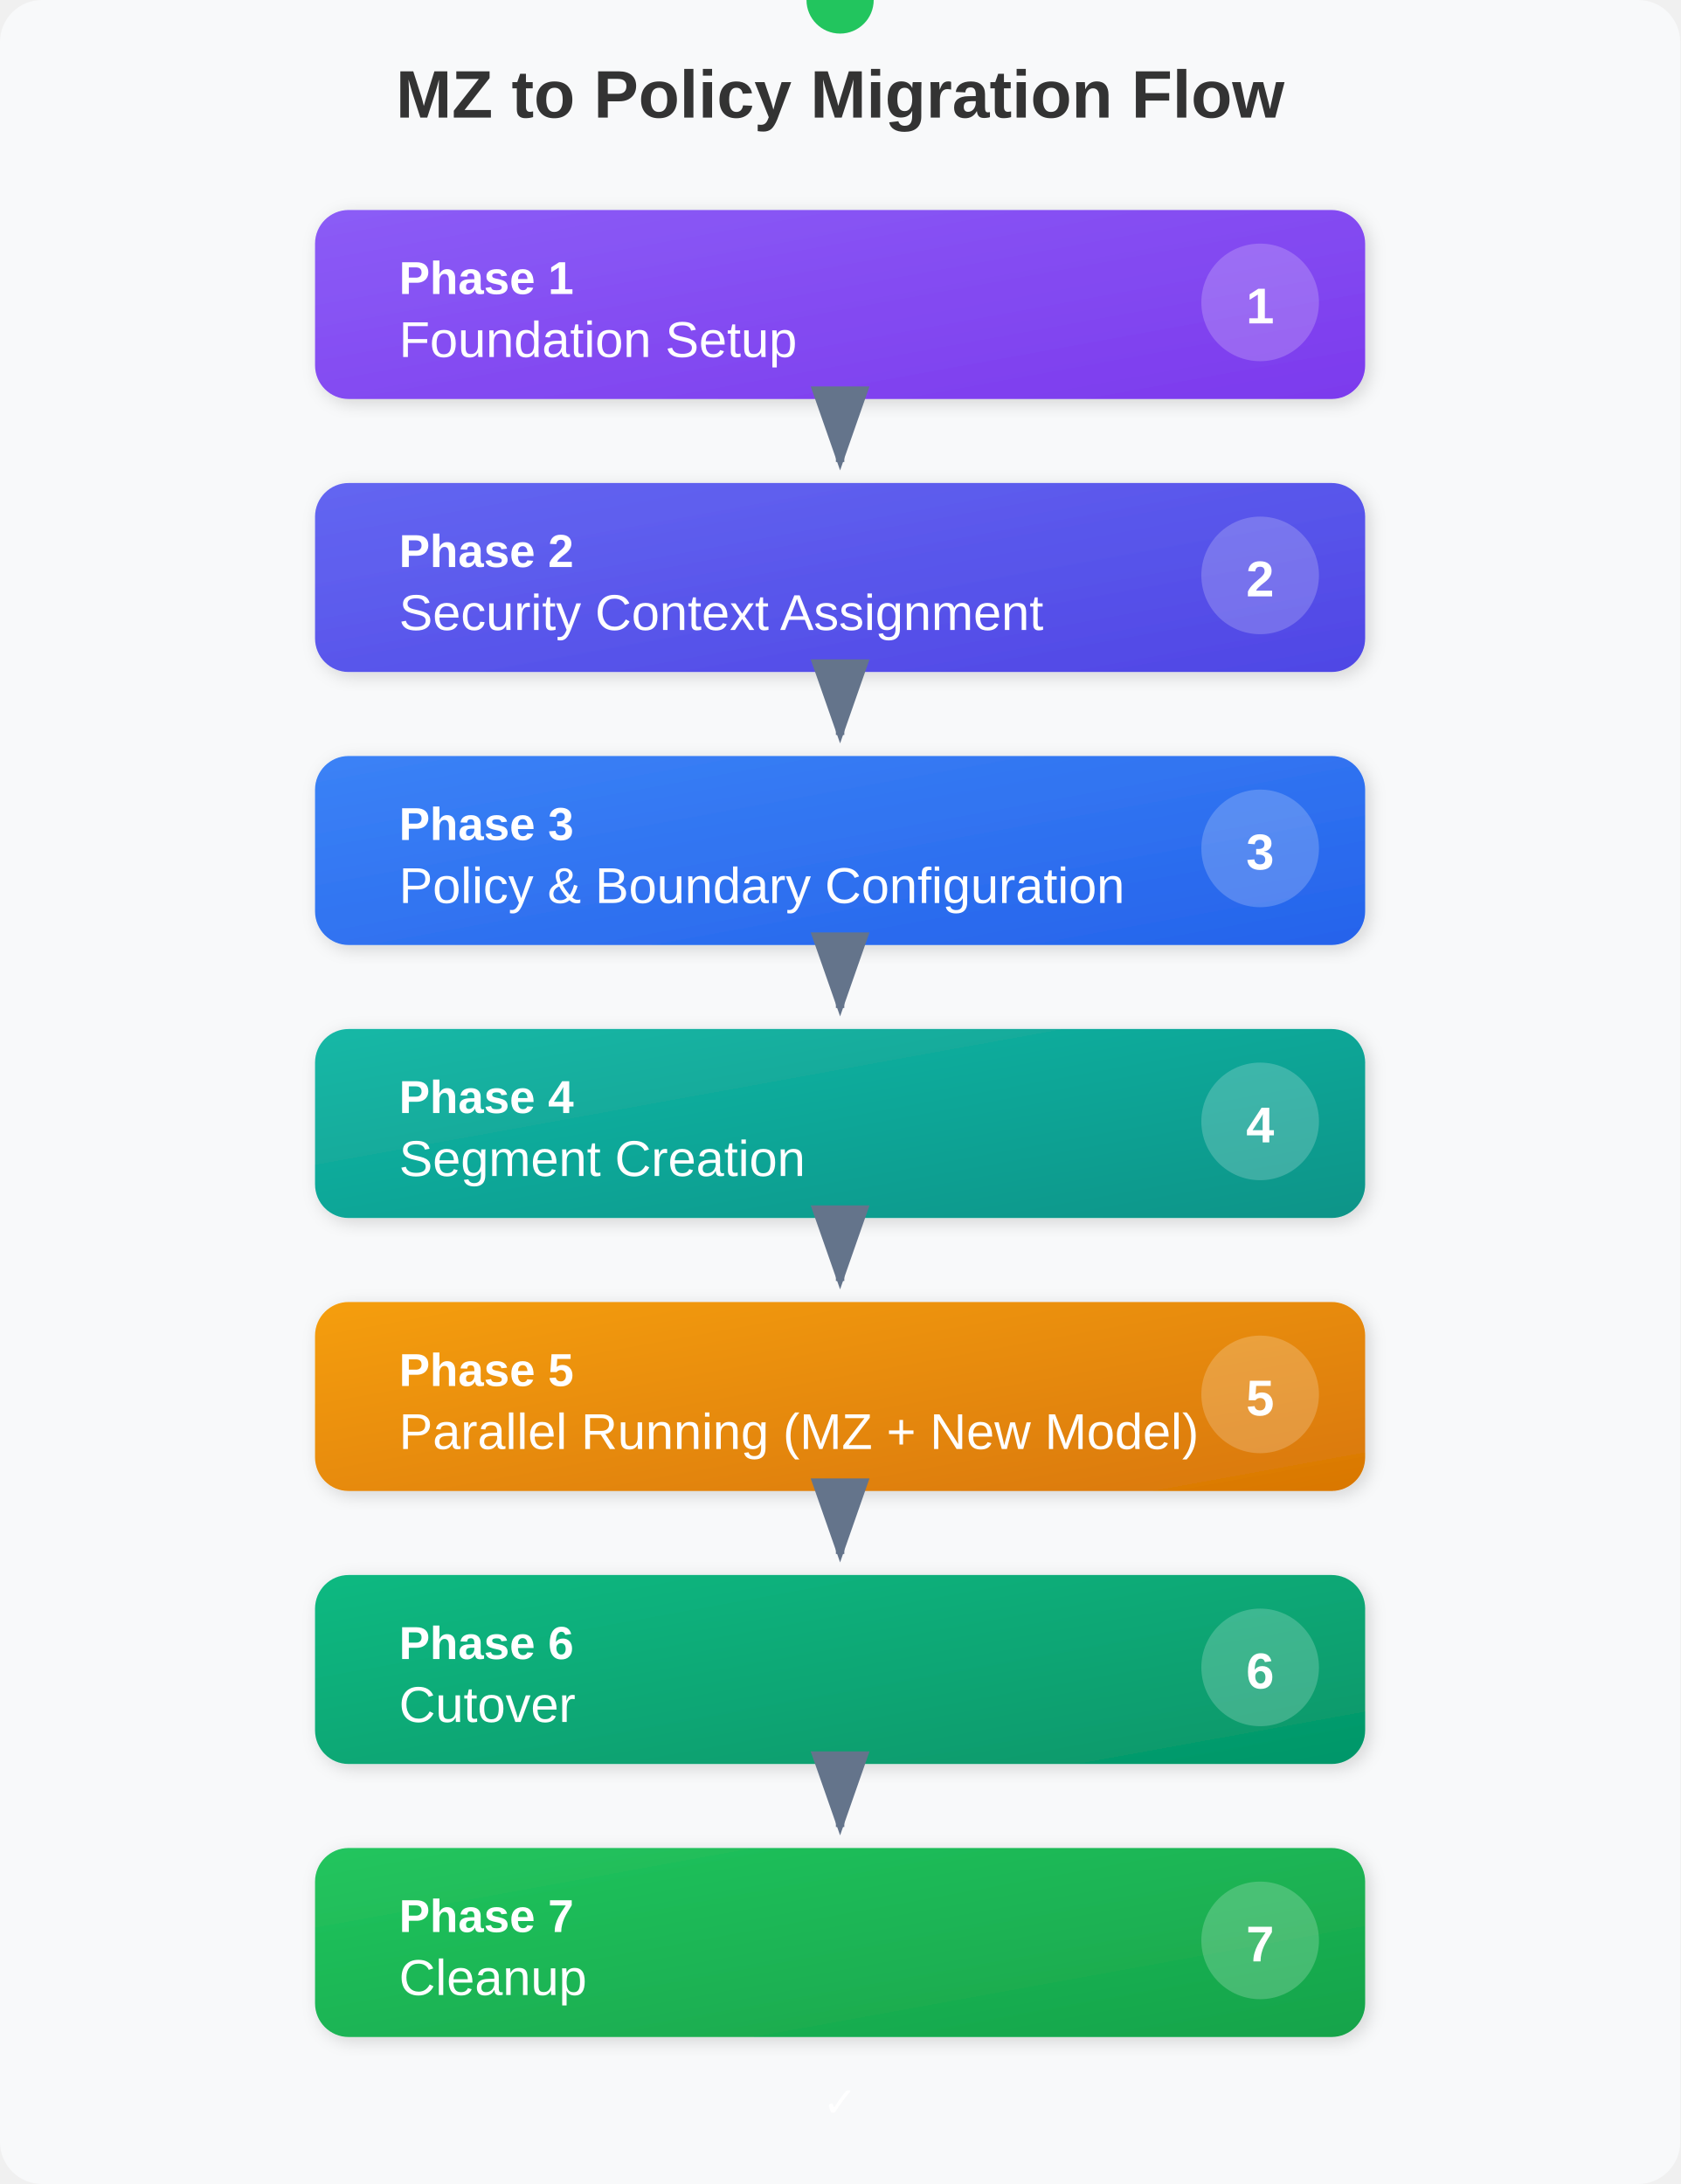
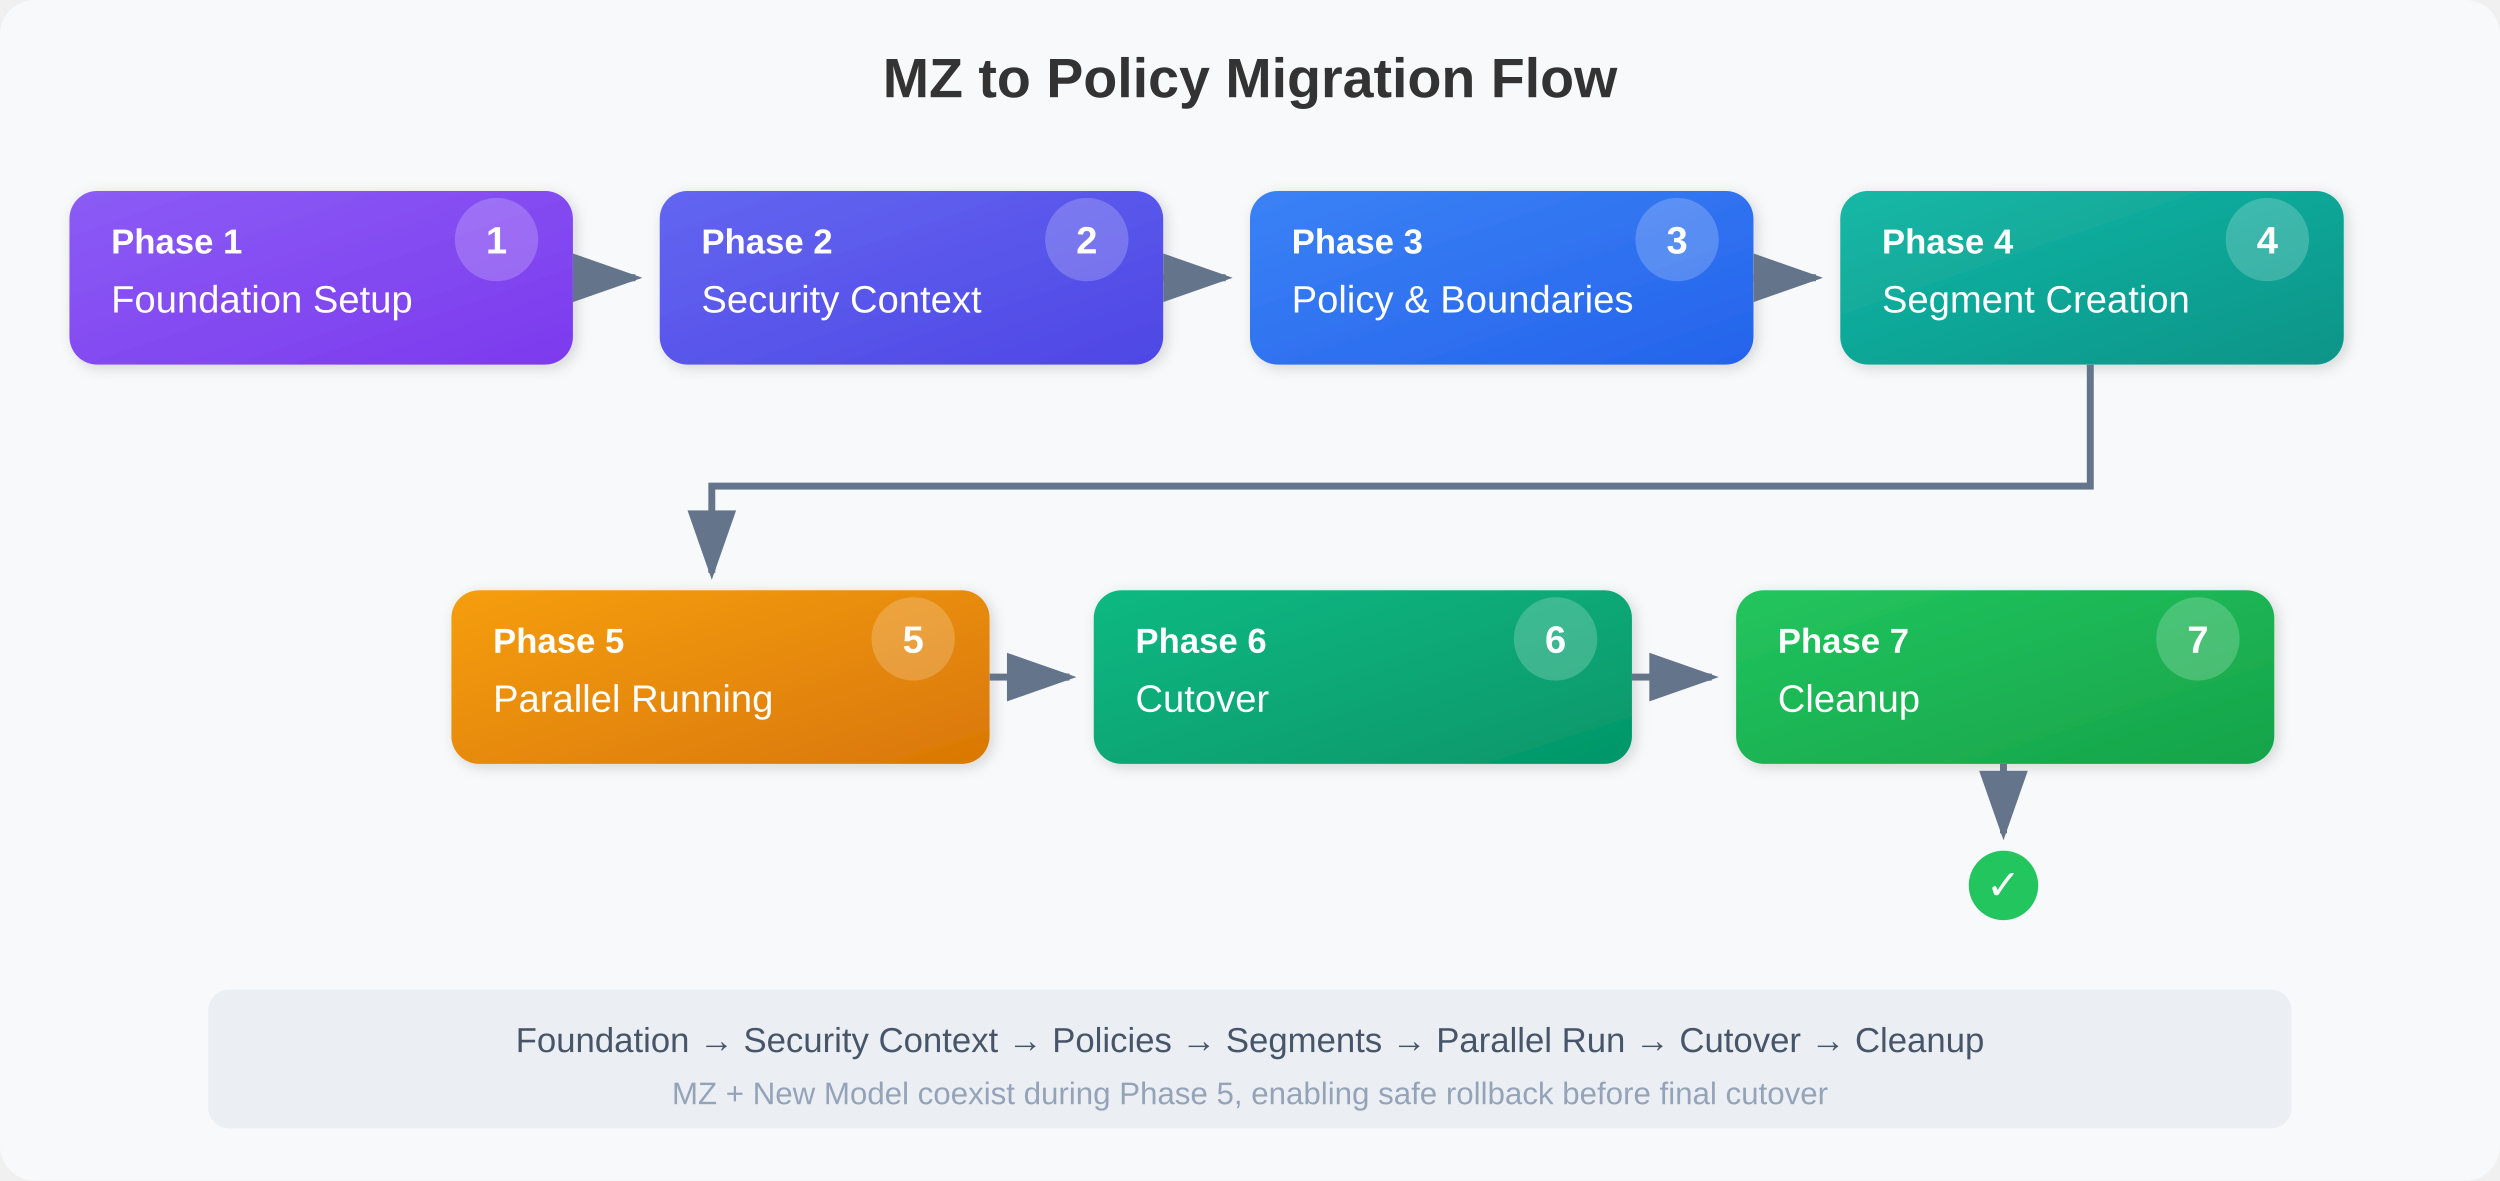
- <svg xmlns="http://www.w3.org/2000/svg" viewBox="0 0 400 520">
+ <svg xmlns="http://www.w3.org/2000/svg" viewBox="0 0 720 340">
  <defs>
    <linearGradient id="p1Grad" x1="0%" y1="0%" x2="100%" y2="100%">
      <stop offset="0%" style="stop-color:#8b5cf6;stop-opacity:1" />
      <stop offset="100%" style="stop-color:#7c3aed;stop-opacity:1" />
    </linearGradient>
    <linearGradient id="p2Grad" x1="0%" y1="0%" x2="100%" y2="100%">
      <stop offset="0%" style="stop-color:#6366f1;stop-opacity:1" />
      <stop offset="100%" style="stop-color:#4f46e5;stop-opacity:1" />
    </linearGradient>
    <linearGradient id="p3Grad" x1="0%" y1="0%" x2="100%" y2="100%">
      <stop offset="0%" style="stop-color:#3b82f6;stop-opacity:1" />
      <stop offset="100%" style="stop-color:#2563eb;stop-opacity:1" />
    </linearGradient>
    <linearGradient id="p4Grad" x1="0%" y1="0%" x2="100%" y2="100%">
      <stop offset="0%" style="stop-color:#14b8a6;stop-opacity:1" />
      <stop offset="100%" style="stop-color:#0d9488;stop-opacity:1" />
    </linearGradient>
    <linearGradient id="p5Grad" x1="0%" y1="0%" x2="100%" y2="100%">
      <stop offset="0%" style="stop-color:#f59e0b;stop-opacity:1" />
      <stop offset="100%" style="stop-color:#d97706;stop-opacity:1" />
    </linearGradient>
    <linearGradient id="p6Grad" x1="0%" y1="0%" x2="100%" y2="100%">
      <stop offset="0%" style="stop-color:#10b981;stop-opacity:1" />
      <stop offset="100%" style="stop-color:#059669;stop-opacity:1" />
    </linearGradient>
    <linearGradient id="p7Grad" x1="0%" y1="0%" x2="100%" y2="100%">
      <stop offset="0%" style="stop-color:#22c55e;stop-opacity:1" />
      <stop offset="100%" style="stop-color:#16a34a;stop-opacity:1" />
    </linearGradient>
    <filter id="flowShadow">
      <feDropShadow dx="1" dy="1" stdDeviation="2" flood-opacity="0.15" />
    </filter>
    <marker id="flowArrow" markerWidth="10" markerHeight="7" refX="9" refY="3.5" orient="auto">
      <polygon points="0 0, 10 3.5, 0 7" fill="#64748b" />
    </marker>
  </defs>
-   <rect width="400" height="520" fill="#f8f9fa" rx="10" />
-   <text x="200" y="28" font-family="Arial, sans-serif" font-size="16" font-weight="bold" fill="#333" text-anchor="middle">MZ to Policy Migration Flow</text>
-   <rect x="75" y="50" width="250" height="45" rx="8" fill="url(#p1Grad)" filter="url(#flowShadow)" />
-   <text x="95" y="70" font-family="Arial, sans-serif" font-size="11" font-weight="bold" fill="white">Phase 1</text>
-   <text x="95" y="85" font-family="Arial, sans-serif" font-size="12" fill="white">Foundation Setup</text>
-   <circle cx="300" cy="72" r="14" fill="rgba(255,255,255,0.2)" />
-   <text x="300" y="77" font-family="Arial, sans-serif" font-size="12" font-weight="bold" fill="white" text-anchor="middle">1</text>
-   <line x1="200" y1="95" x2="200" y2="110" stroke="#64748b" stroke-width="2" marker-end="url(#flowArrow)" />
-   <rect x="75" y="115" width="250" height="45" rx="8" fill="url(#p2Grad)" filter="url(#flowShadow)" />
-   <text x="95" y="135" font-family="Arial, sans-serif" font-size="11" font-weight="bold" fill="white">Phase 2</text>
-   <text x="95" y="150" font-family="Arial, sans-serif" font-size="12" fill="white">Security Context Assignment</text>
-   <circle cx="300" cy="137" r="14" fill="rgba(255,255,255,0.2)" />
-   <text x="300" y="142" font-family="Arial, sans-serif" font-size="12" font-weight="bold" fill="white" text-anchor="middle">2</text>
-   <line x1="200" y1="160" x2="200" y2="175" stroke="#64748b" stroke-width="2" marker-end="url(#flowArrow)" />
-   <rect x="75" y="180" width="250" height="45" rx="8" fill="url(#p3Grad)" filter="url(#flowShadow)" />
-   <text x="95" y="200" font-family="Arial, sans-serif" font-size="11" font-weight="bold" fill="white">Phase 3</text>
-   <text x="95" y="215" font-family="Arial, sans-serif" font-size="12" fill="white">Policy &amp; Boundary Configuration</text>
-   <circle cx="300" cy="202" r="14" fill="rgba(255,255,255,0.2)" />
-   <text x="300" y="207" font-family="Arial, sans-serif" font-size="12" font-weight="bold" fill="white" text-anchor="middle">3</text>
-   <line x1="200" y1="225" x2="200" y2="240" stroke="#64748b" stroke-width="2" marker-end="url(#flowArrow)" />
-   <rect x="75" y="245" width="250" height="45" rx="8" fill="url(#p4Grad)" filter="url(#flowShadow)" />
-   <text x="95" y="265" font-family="Arial, sans-serif" font-size="11" font-weight="bold" fill="white">Phase 4</text>
-   <text x="95" y="280" font-family="Arial, sans-serif" font-size="12" fill="white">Segment Creation</text>
-   <circle cx="300" cy="267" r="14" fill="rgba(255,255,255,0.2)" />
-   <text x="300" y="272" font-family="Arial, sans-serif" font-size="12" font-weight="bold" fill="white" text-anchor="middle">4</text>
-   <line x1="200" y1="290" x2="200" y2="305" stroke="#64748b" stroke-width="2" marker-end="url(#flowArrow)" />
-   <rect x="75" y="310" width="250" height="45" rx="8" fill="url(#p5Grad)" filter="url(#flowShadow)" />
-   <text x="95" y="330" font-family="Arial, sans-serif" font-size="11" font-weight="bold" fill="white">Phase 5</text>
-   <text x="95" y="345" font-family="Arial, sans-serif" font-size="12" fill="white">Parallel Running (MZ + New Model)</text>
-   <circle cx="300" cy="332" r="14" fill="rgba(255,255,255,0.2)" />
-   <text x="300" y="337" font-family="Arial, sans-serif" font-size="12" font-weight="bold" fill="white" text-anchor="middle">5</text>
-   <line x1="200" y1="355" x2="200" y2="370" stroke="#64748b" stroke-width="2" marker-end="url(#flowArrow)" />
-   <rect x="75" y="375" width="250" height="45" rx="8" fill="url(#p6Grad)" filter="url(#flowShadow)" />
-   <text x="95" y="395" font-family="Arial, sans-serif" font-size="11" font-weight="bold" fill="white">Phase 6</text>
-   <text x="95" y="410" font-family="Arial, sans-serif" font-size="12" fill="white">Cutover</text>
-   <circle cx="300" cy="397" r="14" fill="rgba(255,255,255,0.2)" />
-   <text x="300" y="402" font-family="Arial, sans-serif" font-size="12" font-weight="bold" fill="white" text-anchor="middle">6</text>
-   <line x1="200" y1="420" x2="200" y2="435" stroke="#64748b" stroke-width="2" marker-end="url(#flowArrow)" />
-   <rect x="75" y="440" width="250" height="45" rx="8" fill="url(#p7Grad)" filter="url(#flowShadow)" />
-   <text x="95" y="460" font-family="Arial, sans-serif" font-size="11" font-weight="bold" fill="white">Phase 7</text>
-   <text x="95" y="475" font-family="Arial, sans-serif" font-size="12" fill="white">Cleanup</text>
-   <circle cx="300" cy="462" r="14" fill="rgba(255,255,255,0.2)" />
-   <text x="300" y="467" font-family="Arial, sans-serif" font-size="12" font-weight="bold" fill="white" text-anchor="middle">7</text>
-   <circle cx="200" y="500" r="8" fill="#22c55e" />
-   <text x="200" y="504" font-family="Arial, sans-serif" font-size="10" font-weight="bold" fill="white" text-anchor="middle">✓</text>
+   <rect width="720" height="340" fill="#f8f9fa" rx="10" />
+   <text x="360" y="28" font-family="Arial, sans-serif" font-size="16" font-weight="bold" fill="#333" text-anchor="middle">MZ to Policy Migration Flow</text>
+   <rect x="20" y="55" width="145" height="50" rx="8" fill="url(#p1Grad)" filter="url(#flowShadow)" />
+   <circle cx="143" cy="69" r="12" fill="rgba(255,255,255,0.2)" />
+   <text x="143" y="73" font-family="Arial, sans-serif" font-size="11" font-weight="bold" fill="white" text-anchor="middle">1</text>
+   <text x="32" y="73" font-family="Arial, sans-serif" font-size="10" font-weight="bold" fill="white">Phase 1</text>
+   <text x="32" y="90" font-family="Arial, sans-serif" font-size="11" fill="white">Foundation Setup</text>
+   <line x1="165" y1="80" x2="183" y2="80" stroke="#64748b" stroke-width="2" marker-end="url(#flowArrow)" />
+   <rect x="190" y="55" width="145" height="50" rx="8" fill="url(#p2Grad)" filter="url(#flowShadow)" />
+   <circle cx="313" cy="69" r="12" fill="rgba(255,255,255,0.2)" />
+   <text x="313" y="73" font-family="Arial, sans-serif" font-size="11" font-weight="bold" fill="white" text-anchor="middle">2</text>
+   <text x="202" y="73" font-family="Arial, sans-serif" font-size="10" font-weight="bold" fill="white">Phase 2</text>
+   <text x="202" y="90" font-family="Arial, sans-serif" font-size="11" fill="white">Security Context</text>
+   <line x1="335" y1="80" x2="353" y2="80" stroke="#64748b" stroke-width="2" marker-end="url(#flowArrow)" />
+   <rect x="360" y="55" width="145" height="50" rx="8" fill="url(#p3Grad)" filter="url(#flowShadow)" />
+   <circle cx="483" cy="69" r="12" fill="rgba(255,255,255,0.2)" />
+   <text x="483" y="73" font-family="Arial, sans-serif" font-size="11" font-weight="bold" fill="white" text-anchor="middle">3</text>
+   <text x="372" y="73" font-family="Arial, sans-serif" font-size="10" font-weight="bold" fill="white">Phase 3</text>
+   <text x="372" y="90" font-family="Arial, sans-serif" font-size="11" fill="white">Policy &amp; Boundaries</text>
+   <line x1="505" y1="80" x2="523" y2="80" stroke="#64748b" stroke-width="2" marker-end="url(#flowArrow)" />
+   <rect x="530" y="55" width="145" height="50" rx="8" fill="url(#p4Grad)" filter="url(#flowShadow)" />
+   <circle cx="653" cy="69" r="12" fill="rgba(255,255,255,0.2)" />
+   <text x="653" y="73" font-family="Arial, sans-serif" font-size="11" font-weight="bold" fill="white" text-anchor="middle">4</text>
+   <text x="542" y="73" font-family="Arial, sans-serif" font-size="10" font-weight="bold" fill="white">Phase 4</text>
+   <text x="542" y="90" font-family="Arial, sans-serif" font-size="11" fill="white">Segment Creation</text>
+   <polyline points="602,105 602,140 205,140 205,165" fill="none" stroke="#64748b" stroke-width="2" marker-end="url(#flowArrow)" />
+   <rect x="130" y="170" width="155" height="50" rx="8" fill="url(#p5Grad)" filter="url(#flowShadow)" />
+   <circle cx="263" cy="184" r="12" fill="rgba(255,255,255,0.2)" />
+   <text x="263" y="188" font-family="Arial, sans-serif" font-size="11" font-weight="bold" fill="white" text-anchor="middle">5</text>
+   <text x="142" y="188" font-family="Arial, sans-serif" font-size="10" font-weight="bold" fill="white">Phase 5</text>
+   <text x="142" y="205" font-family="Arial, sans-serif" font-size="11" fill="white">Parallel Running</text>
+   <line x1="285" y1="195" x2="308" y2="195" stroke="#64748b" stroke-width="2" marker-end="url(#flowArrow)" />
+   <rect x="315" y="170" width="155" height="50" rx="8" fill="url(#p6Grad)" filter="url(#flowShadow)" />
+   <circle cx="448" cy="184" r="12" fill="rgba(255,255,255,0.2)" />
+   <text x="448" y="188" font-family="Arial, sans-serif" font-size="11" font-weight="bold" fill="white" text-anchor="middle">6</text>
+   <text x="327" y="188" font-family="Arial, sans-serif" font-size="10" font-weight="bold" fill="white">Phase 6</text>
+   <text x="327" y="205" font-family="Arial, sans-serif" font-size="11" fill="white">Cutover</text>
+   <line x1="470" y1="195" x2="493" y2="195" stroke="#64748b" stroke-width="2" marker-end="url(#flowArrow)" />
+   <rect x="500" y="170" width="155" height="50" rx="8" fill="url(#p7Grad)" filter="url(#flowShadow)" />
+   <circle cx="633" cy="184" r="12" fill="rgba(255,255,255,0.2)" />
+   <text x="633" y="188" font-family="Arial, sans-serif" font-size="11" font-weight="bold" fill="white" text-anchor="middle">7</text>
+   <text x="512" y="188" font-family="Arial, sans-serif" font-size="10" font-weight="bold" fill="white">Phase 7</text>
+   <text x="512" y="205" font-family="Arial, sans-serif" font-size="11" fill="white">Cleanup</text>
+   <line x1="577" y1="220" x2="577" y2="240" stroke="#64748b" stroke-width="2" marker-end="url(#flowArrow)" />
+   <circle cx="577" cy="255" r="10" fill="#22c55e" />
+   <text x="577" y="259" font-family="Arial, sans-serif" font-size="12" font-weight="bold" fill="white" text-anchor="middle">✓</text>
+   <rect x="60" y="285" width="600" height="40" rx="6" fill="#e2e8f0" opacity="0.6" />
+   <text x="360" y="303" font-family="Arial, sans-serif" font-size="10" fill="#475569" text-anchor="middle">
+     Foundation → Security Context → Policies → Segments → Parallel Run → Cutover → Cleanup
+   </text>
+   <text x="360" y="318" font-family="Arial, sans-serif" font-size="9" fill="#94a3b8" text-anchor="middle">MZ + New Model coexist during Phase 5, enabling safe rollback before final cutover</text>
</svg>
